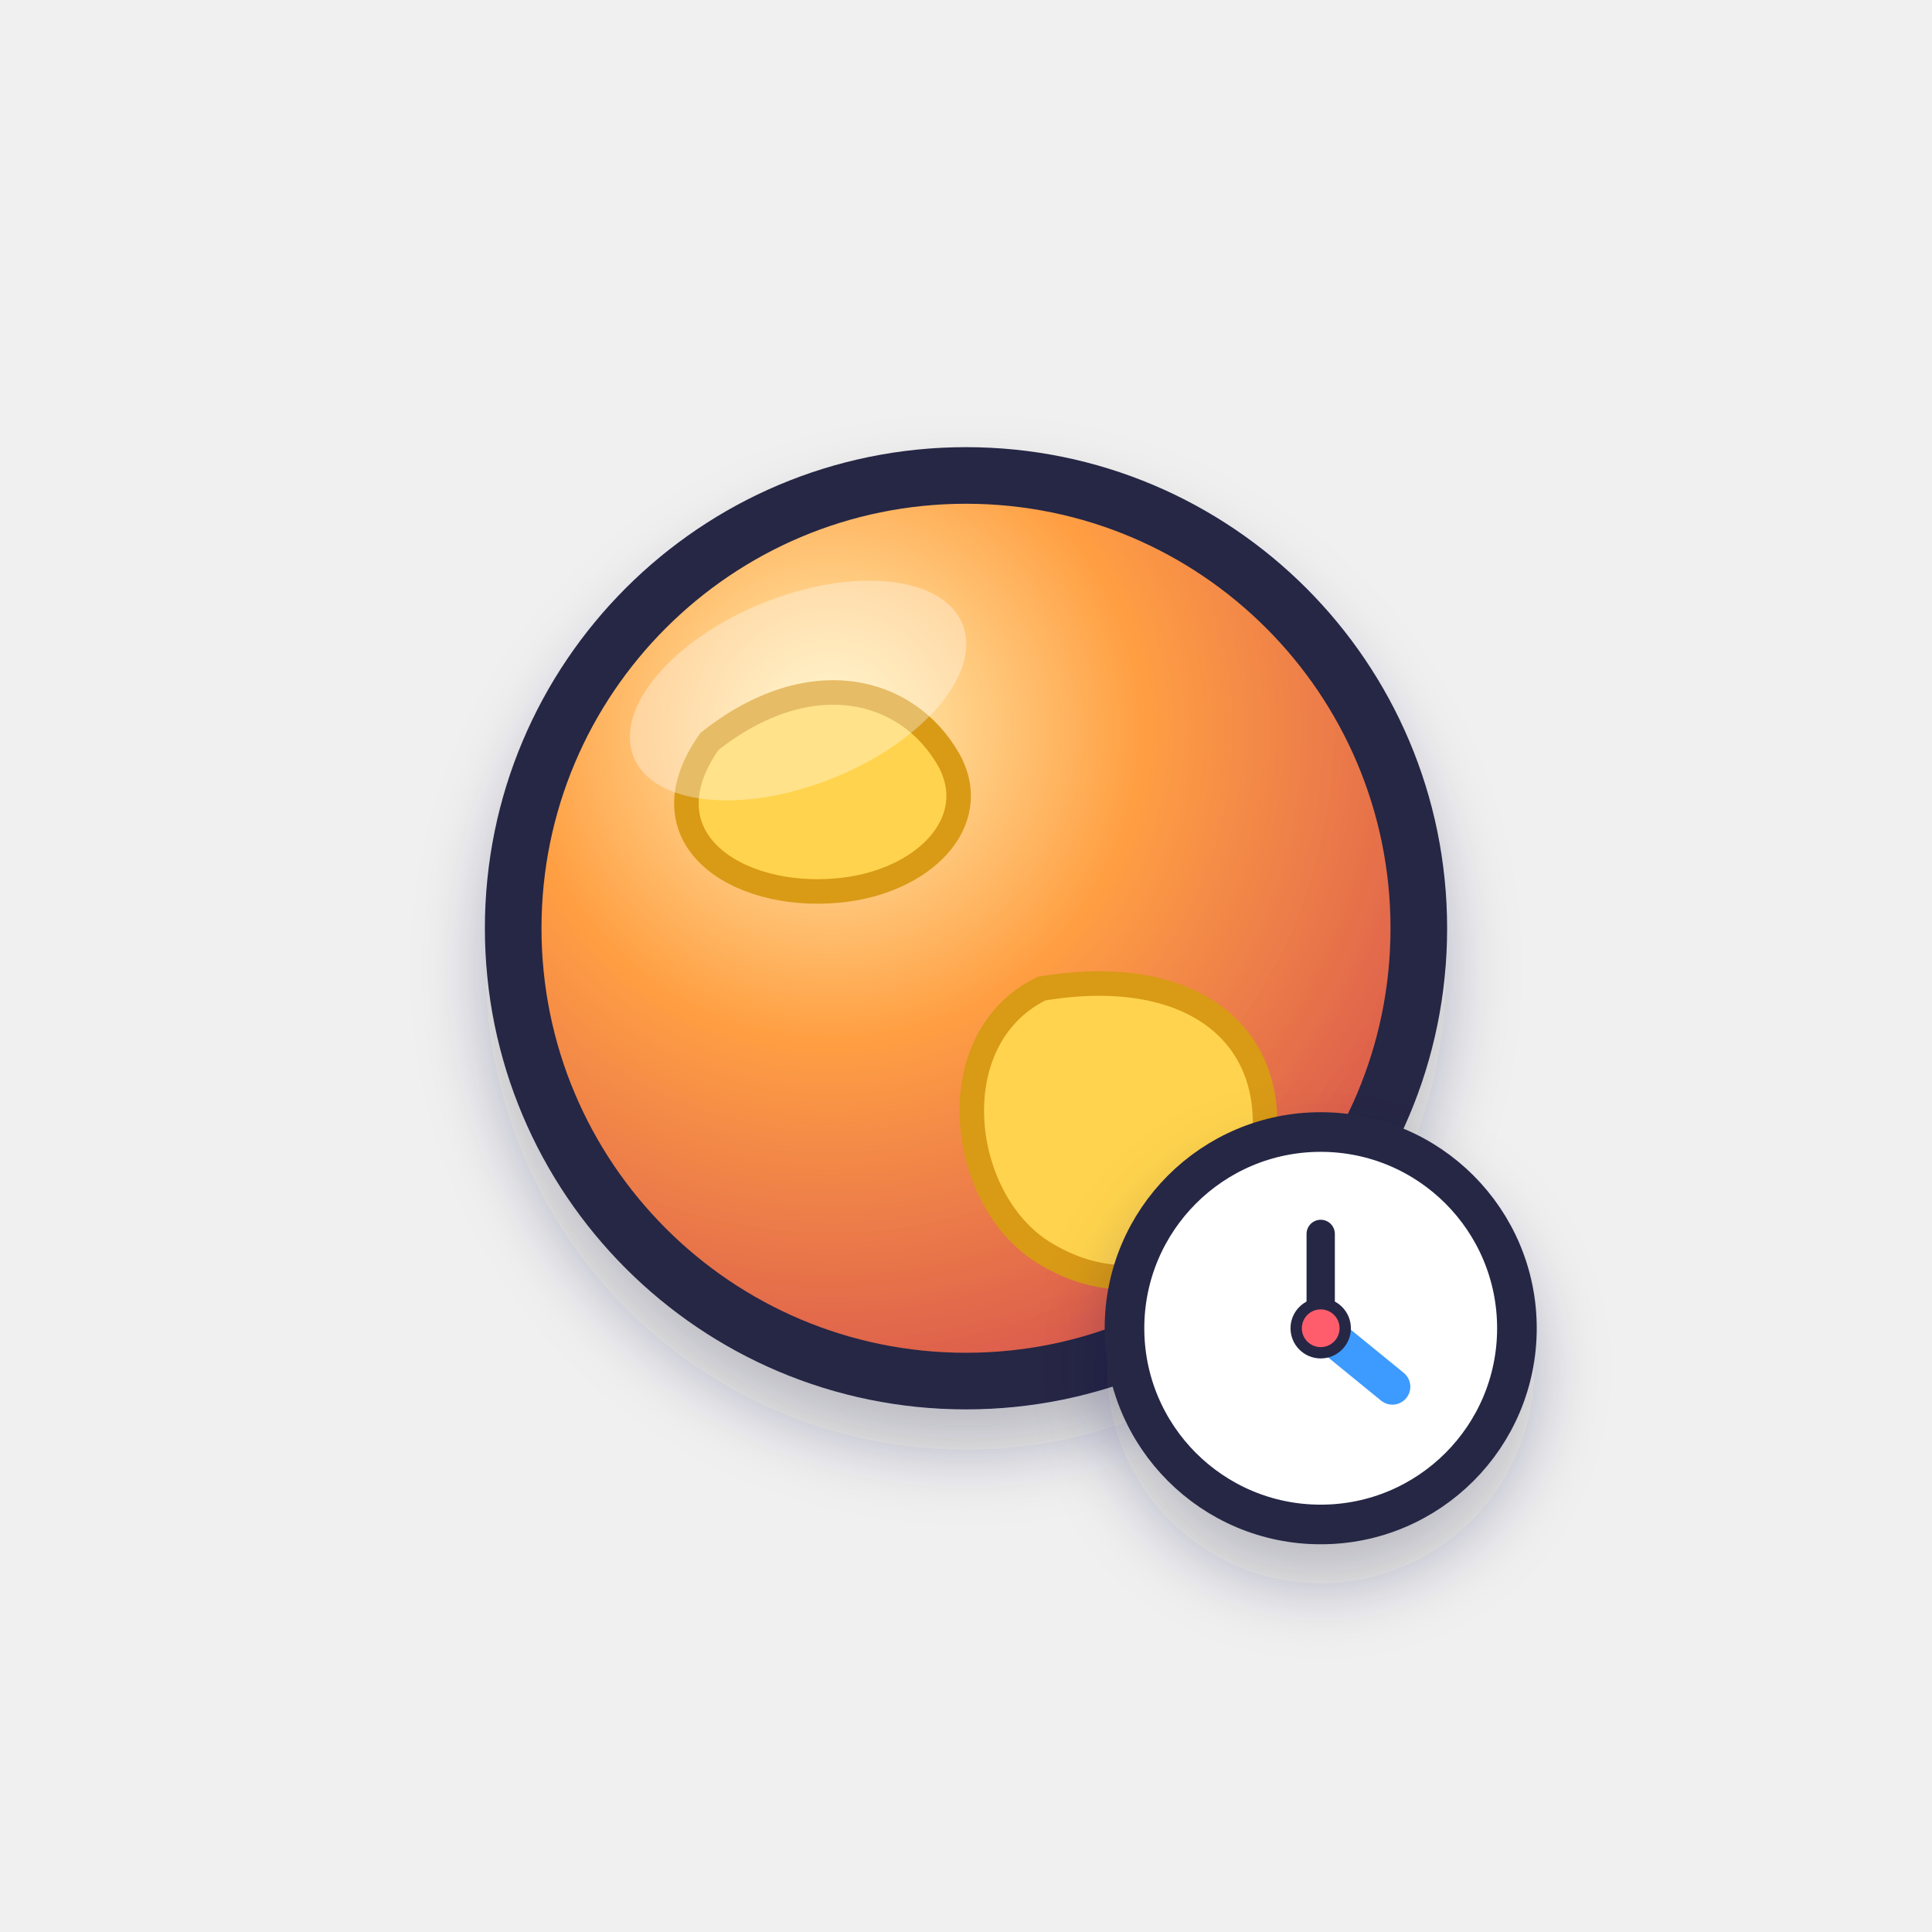
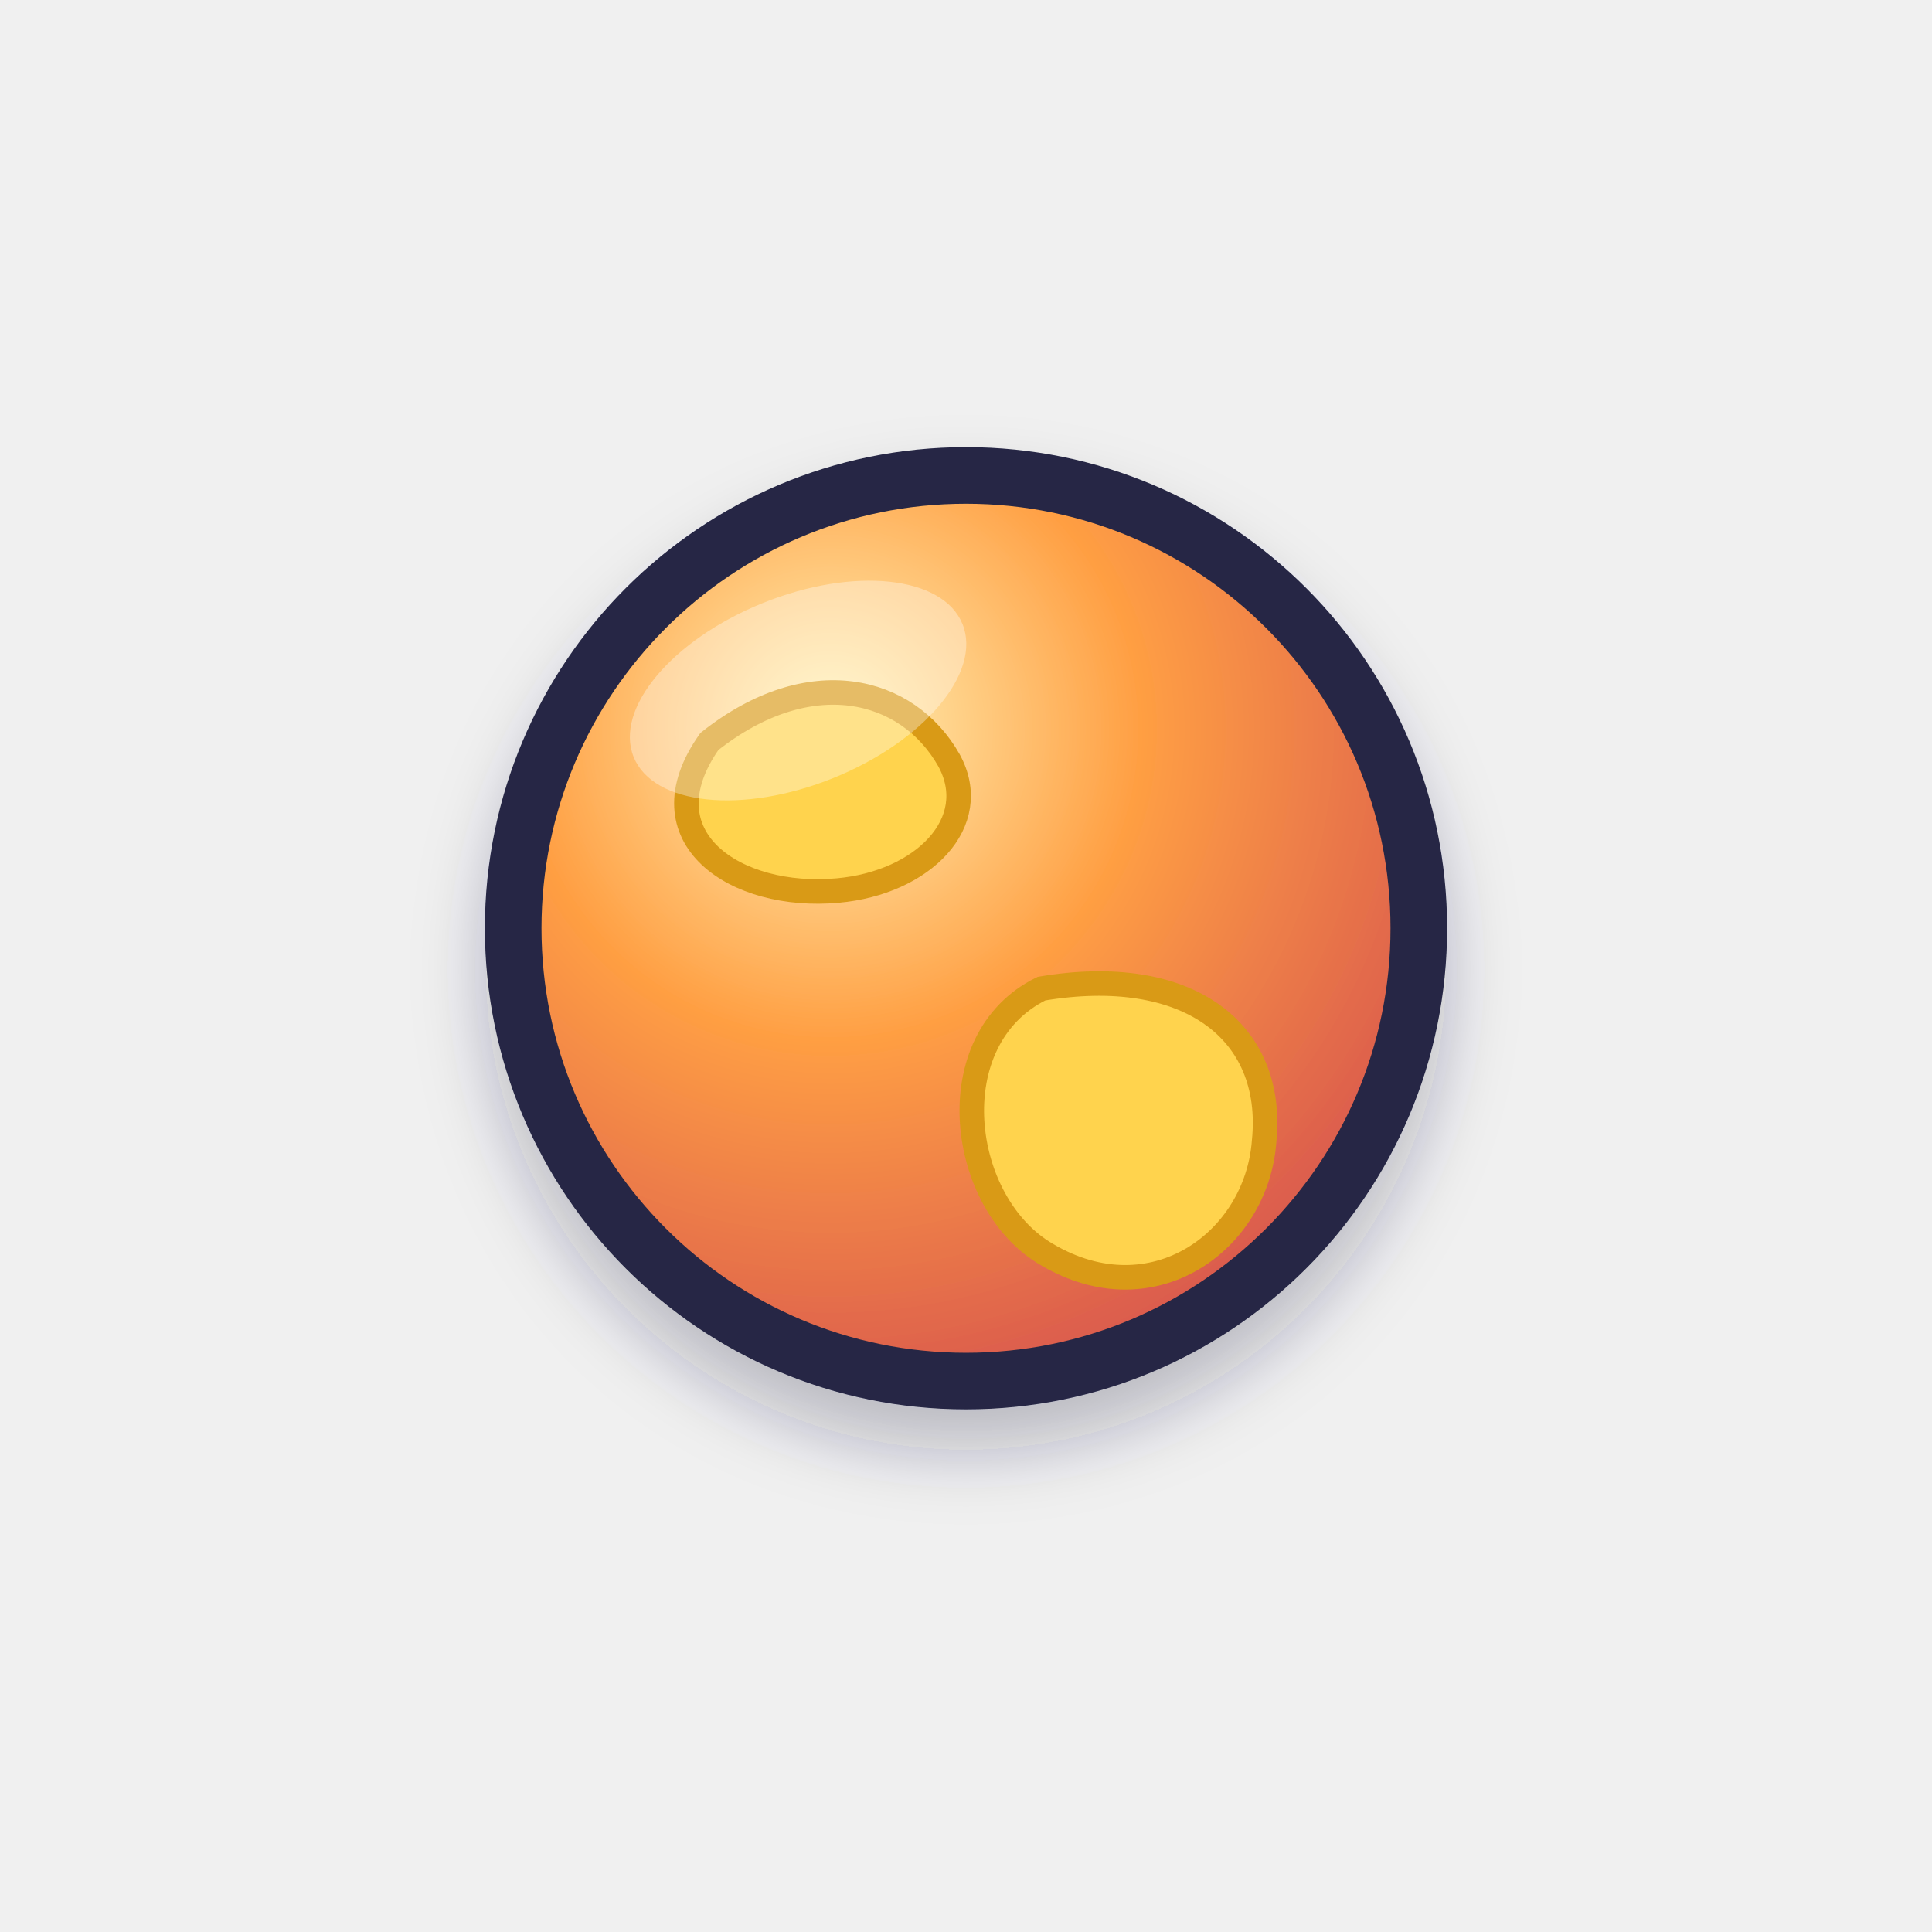
<svg xmlns="http://www.w3.org/2000/svg" viewBox="0 0 1024 1024">
  <defs>
    <radialGradient id="globe" cx="35%" cy="28%" r="76%">
      <stop offset="0" stop-color="#fff4b8" />
      <stop offset="0.45" stop-color="#ff9f43" />
      <stop offset="1" stop-color="#d9584e" />
    </radialGradient>
    <filter id="shadow" x="-30%" y="-30%" width="160%" height="170%">
      <feDropShadow dx="0" dy="22" stdDeviation="18" flood-color="#252844" flood-opacity="0.26" />
    </filter>
  </defs>
  <g filter="url(#shadow)">
    <circle cx="512" cy="492" r="240" fill="url(#globe)" stroke="#252844" stroke-width="30" />
    <path d="M376 393c53-42 105-29 127 10 18 33-14 65-59 69-54 5-104-28-68-79Z" fill="#ffd34d" stroke="#d99a17" stroke-width="13" />
    <path d="M552 524c77-13 124 22 118 81-4 53-59 93-115 60-47-27-58-114-3-141Z" fill="#ffd34d" stroke="#d99a17" stroke-width="13" />
    <ellipse cx="423" cy="366" rx="94" ry="50" fill="#fff" opacity=".34" transform="rotate(-22 423 366)" />
  </g>
-   <g transform="translate(700 704)" filter="url(#shadow)">
-     <circle r="104" fill="#fff" stroke="#252844" stroke-width="21" />
-     <path d="M0 0V-50" stroke="#252844" stroke-width="15" stroke-linecap="round" />
-     <path d="M0 0 38 31" stroke="#3d9bff" stroke-width="19" stroke-linecap="round" />
-     <circle r="13" fill="#ff5d6c" stroke="#252844" stroke-width="6" />
-   </g>
</svg>
